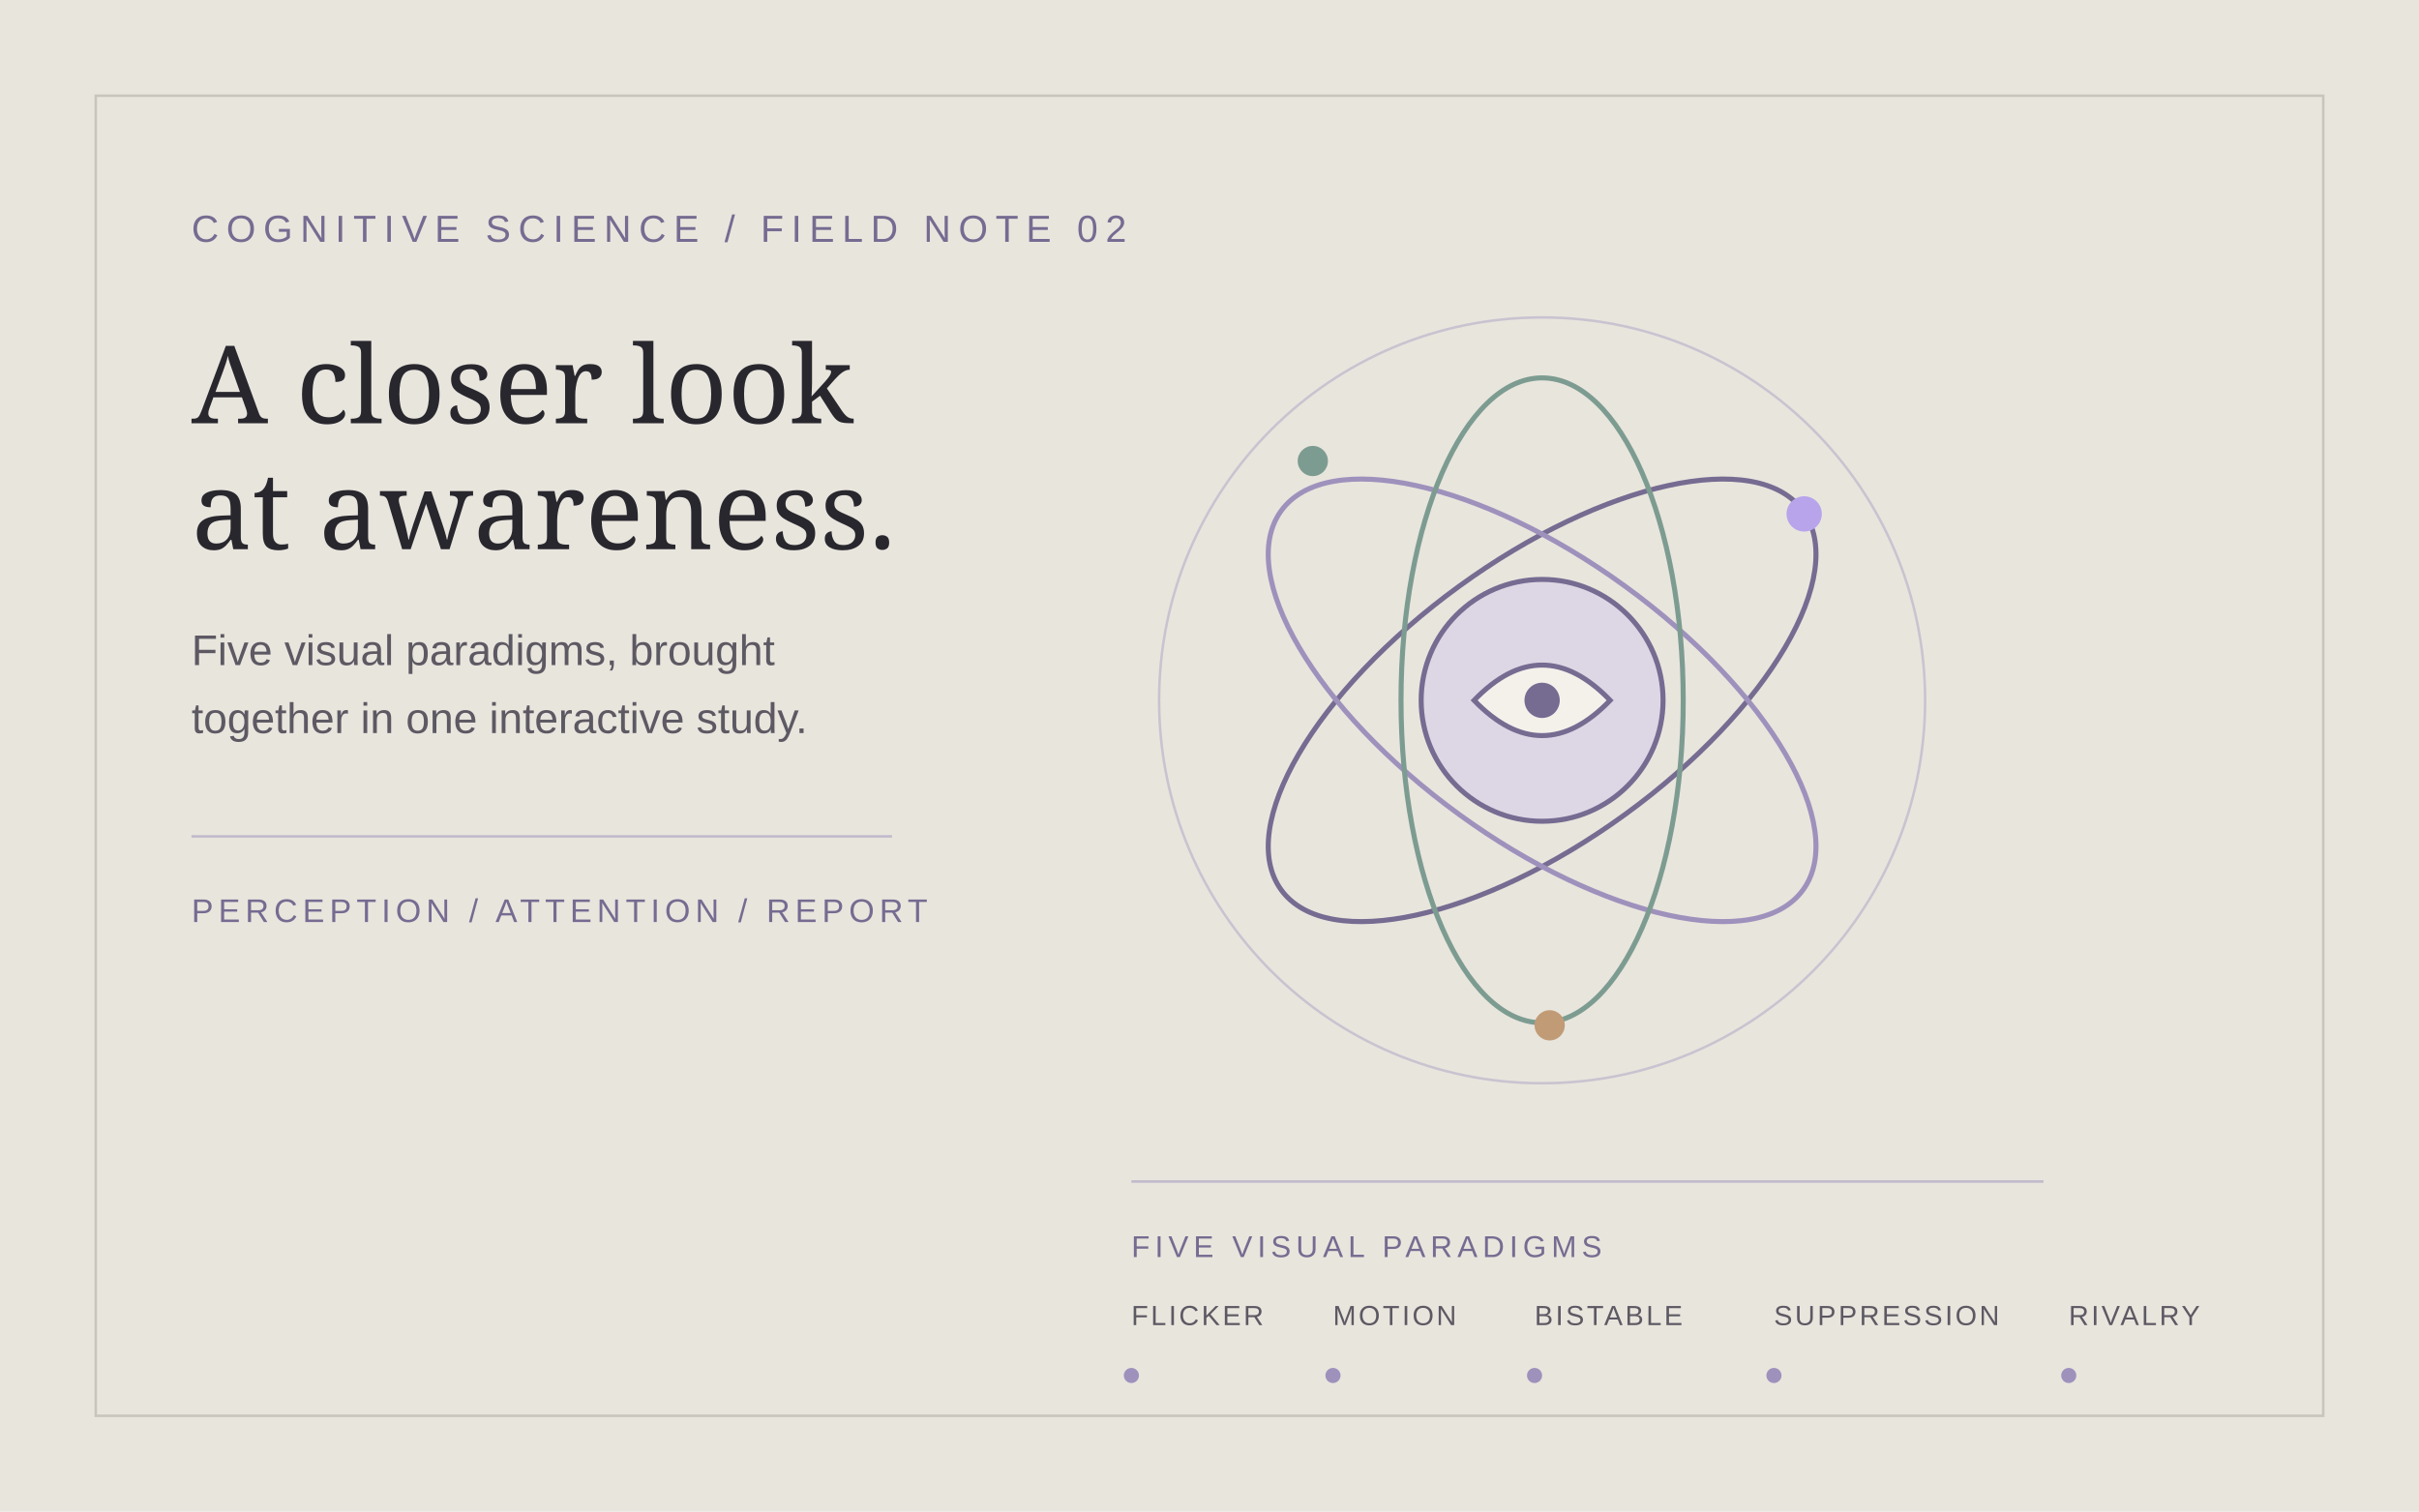
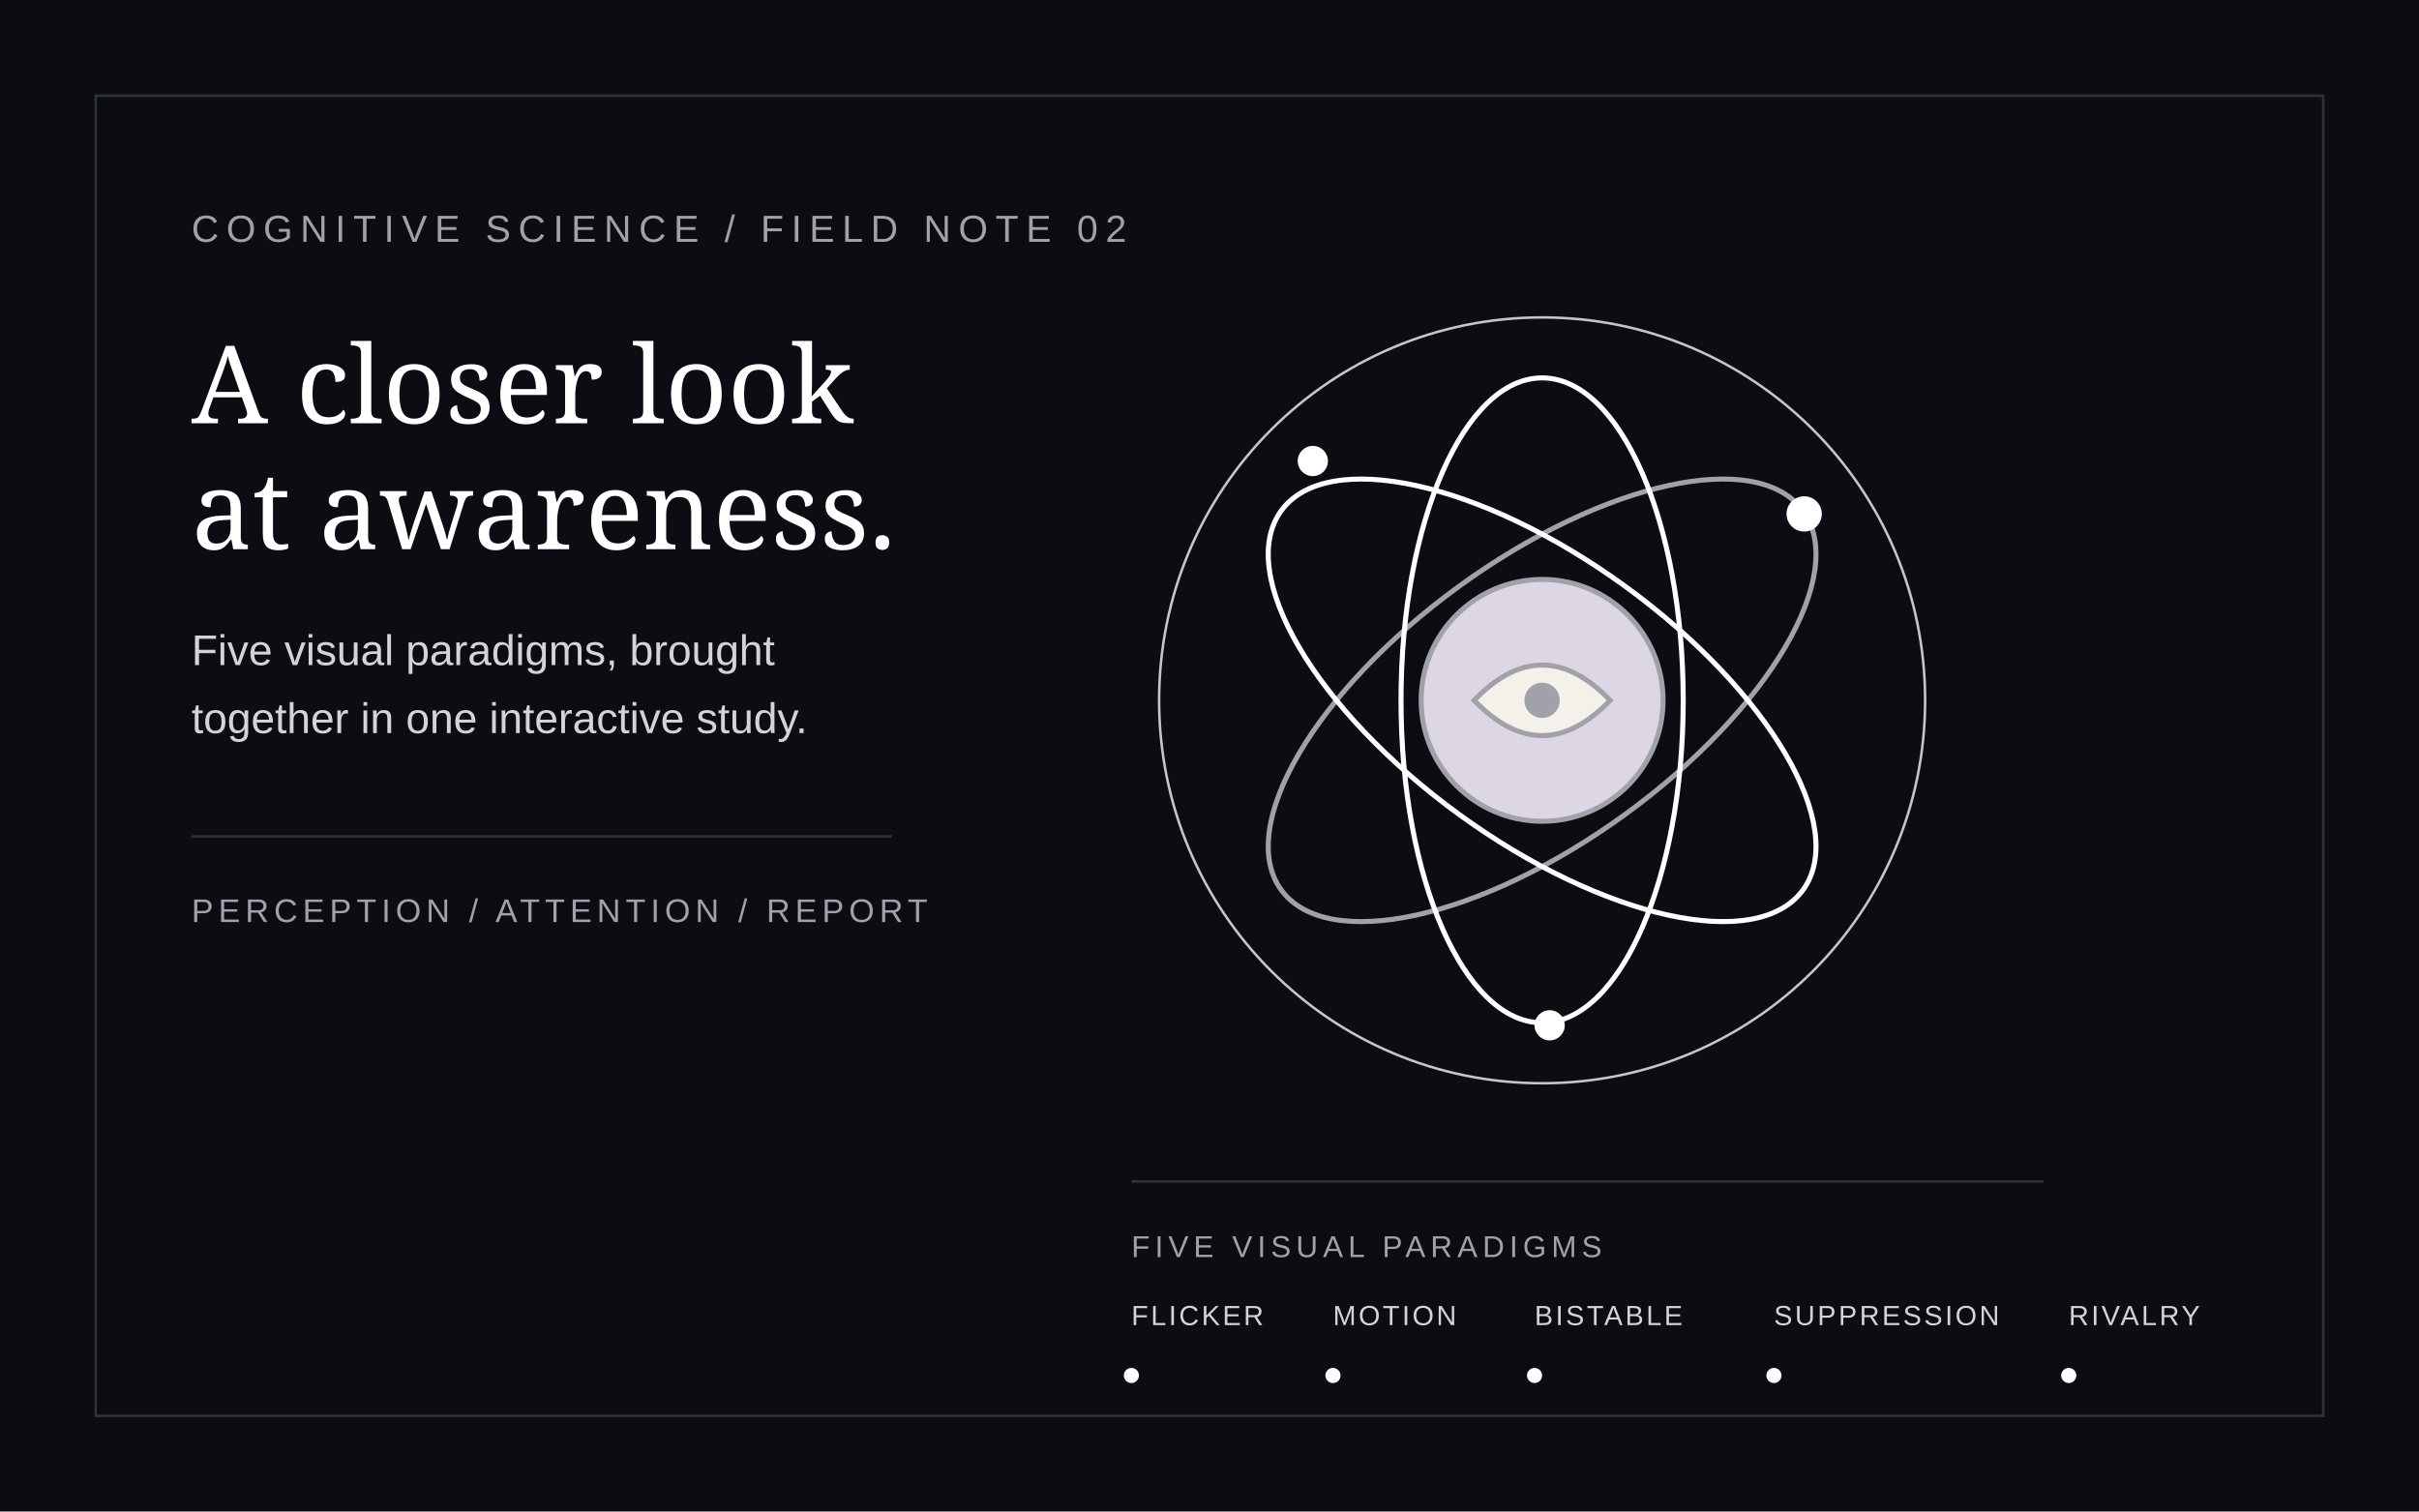
<svg xmlns="http://www.w3.org/2000/svg" viewBox="0 0 960 600" role="img">
-   <rect width="960" height="600" fill="#e8e5dd" />
-   <path d="M38 38h884v524H38z" fill="none" stroke="#c8c5bc" />
-   <text x="76" y="96" fill="#766b91" font-family="Arial,sans-serif" font-size="15" letter-spacing="3">COGNITIVE SCIENCE / FIELD NOTE 02</text>
-   <text x="76" y="168" fill="#29272e" font-family="Georgia,serif" font-size="43">A closer look</text>
-   <text x="76" y="218" fill="#29272e" font-family="Georgia,serif" font-size="43">at awareness.</text>
-   <text x="76" y="264" fill="#5d5963" font-family="Arial,sans-serif" font-size="17">Five visual paradigms, brought</text>
-   <text x="76" y="291" fill="#5d5963" font-family="Arial,sans-serif" font-size="17">together in one interactive study.</text>
-   <path d="M76 332h278" stroke="#c0bacb" />
-   <text x="76" y="366" fill="#766b91" font-family="Arial,sans-serif" font-size="13" letter-spacing="2">PERCEPTION / ATTENTION / REPORT</text>
+   <rect width="960" height="600" fill="#0c0d12" />
+   <path d="M38 38h884v524H38z" fill="none" stroke="#2e323b" />
+   <text x="76" y="96" fill="#a1a1aa" font-family="Arial,sans-serif" font-size="15" letter-spacing="3">COGNITIVE SCIENCE / FIELD NOTE 02</text>
+   <text x="76" y="168" fill="#ffffff" font-family="Georgia,serif" font-size="43">A closer look</text>
+   <text x="76" y="218" fill="#ffffff" font-family="Georgia,serif" font-size="43">at awareness.</text>
+   <text x="76" y="264" fill="#d4d4d8" font-family="Arial,sans-serif" font-size="17">Five visual paradigms, brought</text>
+   <text x="76" y="291" fill="#d4d4d8" font-family="Arial,sans-serif" font-size="17">together in one interactive study.</text>
+   <path d="M76 332h278" stroke="#2e323b" />
+   <text x="76" y="366" fill="#a1a1aa" font-family="Arial,sans-serif" font-size="13" letter-spacing="2">PERCEPTION / ATTENTION / REPORT</text>
  <g transform="translate(612 278)" fill="none">
    <circle r="152" stroke="#c9c3d0" stroke-width="1" />
-     <ellipse rx="128" ry="56" stroke="#766b91" stroke-width="2" transform="rotate(-36)" />
-     <ellipse rx="128" ry="56" stroke="#9e91bc" stroke-width="2" transform="rotate(36)" />
-     <ellipse rx="128" ry="56" stroke="#7d9c91" stroke-width="2" transform="rotate(90)" />
-     <circle r="48" fill="#ddd7e5" stroke="#766b91" stroke-width="2" />
-     <path d="M-27 0q27-28 54 0-27 28-54 0Z" fill="#f4f1eb" stroke="#766b91" stroke-width="2" />
-     <circle r="7" fill="#766b91" />
-     <circle cx="104" cy="-74" r="7" fill="#b7a4eb" />
-     <circle cx="-91" cy="-95" r="6" fill="#7d9c91" />
-     <circle cx="3" cy="129" r="6" fill="#c19b76" />
+     <ellipse rx="128" ry="56" stroke="#a1a1aa" stroke-width="2" transform="rotate(-36)" />
+     <ellipse rx="128" ry="56" stroke="#ffffff" stroke-width="2" transform="rotate(36)" />
+     <ellipse rx="128" ry="56" stroke="#ffffff" stroke-width="2" transform="rotate(90)" />
+     <circle r="48" fill="#ddd7e5" stroke="#a1a1aa" stroke-width="2" />
+     <path d="M-27 0q27-28 54 0-27 28-54 0Z" fill="#f4f1eb" stroke="#a1a1aa" stroke-width="2" />
+     <circle r="7" fill="#a1a1aa" />
+     <circle cx="104" cy="-74" r="7" fill="#ffffff" />
+     <circle cx="-91" cy="-95" r="6" fill="#ffffff" />
+     <circle cx="3" cy="129" r="6" fill="#ffffff" />
  </g>
-   <path d="M449 469h362" stroke="#c0bacb" />
-   <text x="449" y="499" fill="#766b91" font-family="Arial,sans-serif" font-size="12" letter-spacing="2">FIVE VISUAL PARADIGMS</text>
-   <g fill="#5d5963" font-family="Arial,sans-serif" font-size="11" letter-spacing="1">
+   <path d="M449 469h362" stroke="#2e323b" />
+   <text x="449" y="499" fill="#a1a1aa" font-family="Arial,sans-serif" font-size="12" letter-spacing="2">FIVE VISUAL PARADIGMS</text>
+   <g fill="#d4d4d8" font-family="Arial,sans-serif" font-size="11" letter-spacing="1">
    <text x="449" y="526">FLICKER</text>
    <text x="529" y="526">MOTION</text>
    <text x="609" y="526">BISTABLE</text>
    <text x="704" y="526">SUPPRESSION</text>
    <text x="821" y="526">RIVALRY</text>
  </g>
-   <g fill="#9e91bc">
+   <g fill="#ffffff">
    <circle cx="449" cy="546" r="3" />
    <circle cx="529" cy="546" r="3" />
    <circle cx="609" cy="546" r="3" />
    <circle cx="704" cy="546" r="3" />
    <circle cx="821" cy="546" r="3" />
  </g>
</svg>
